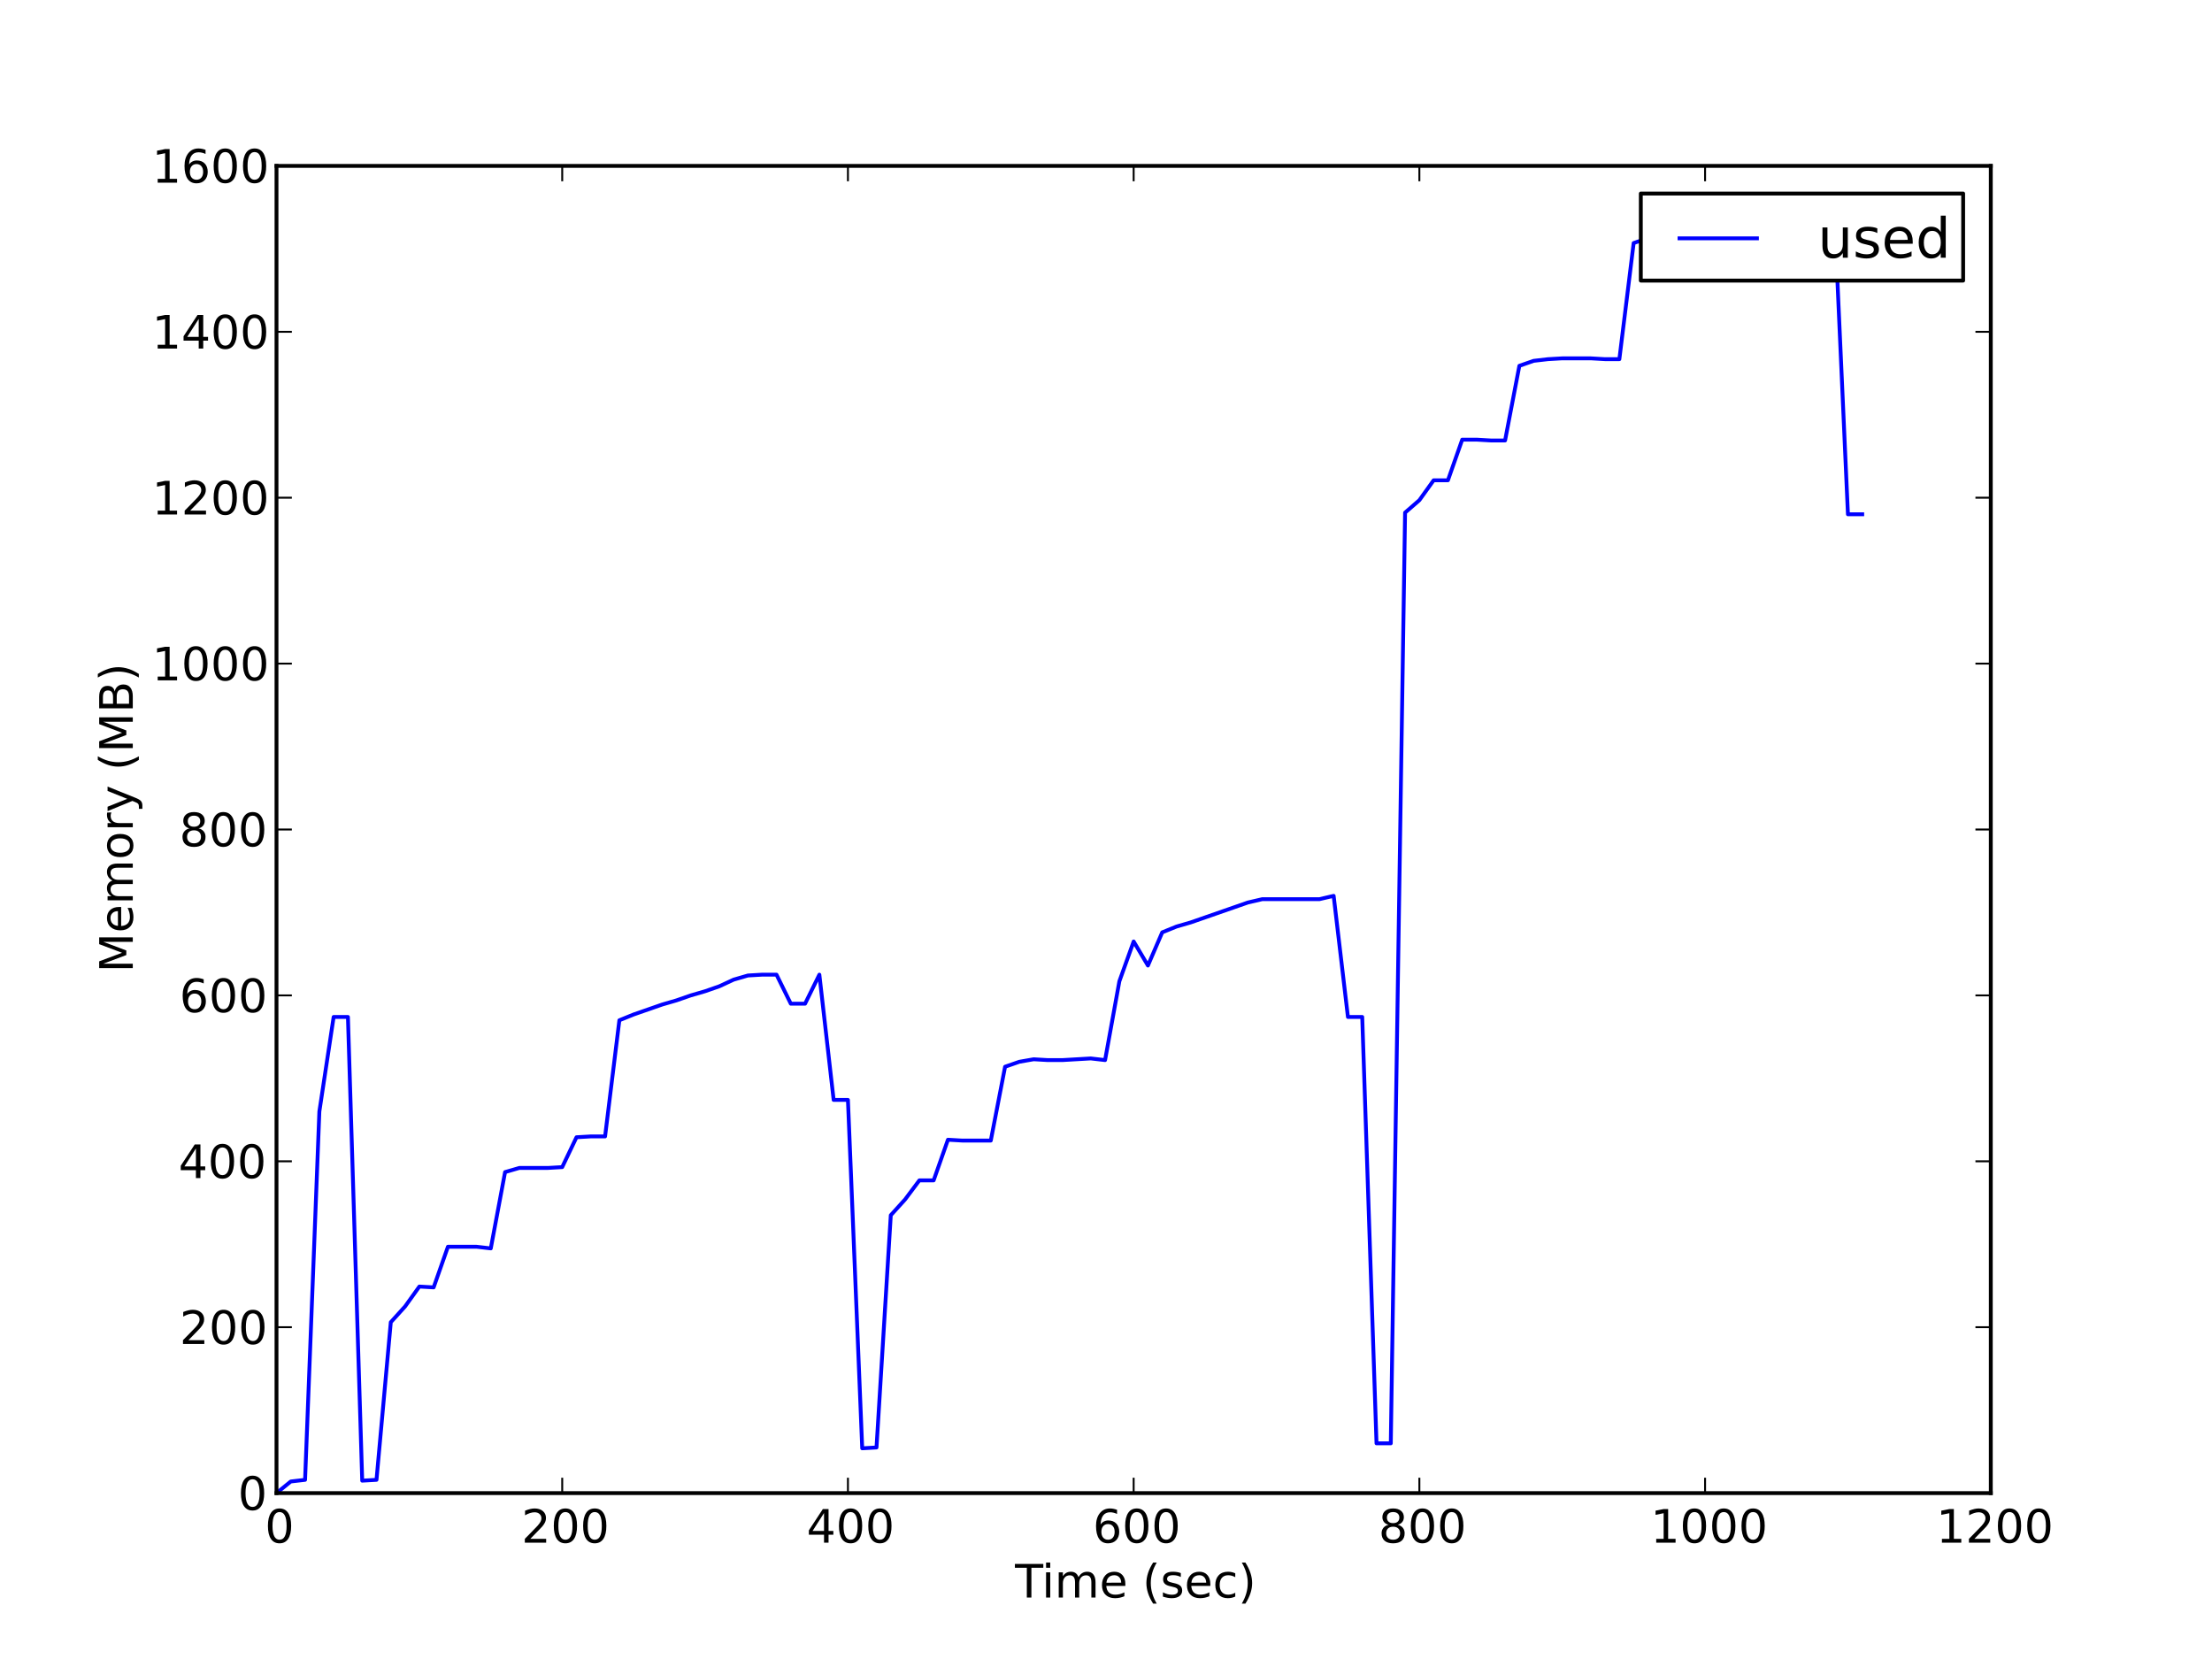
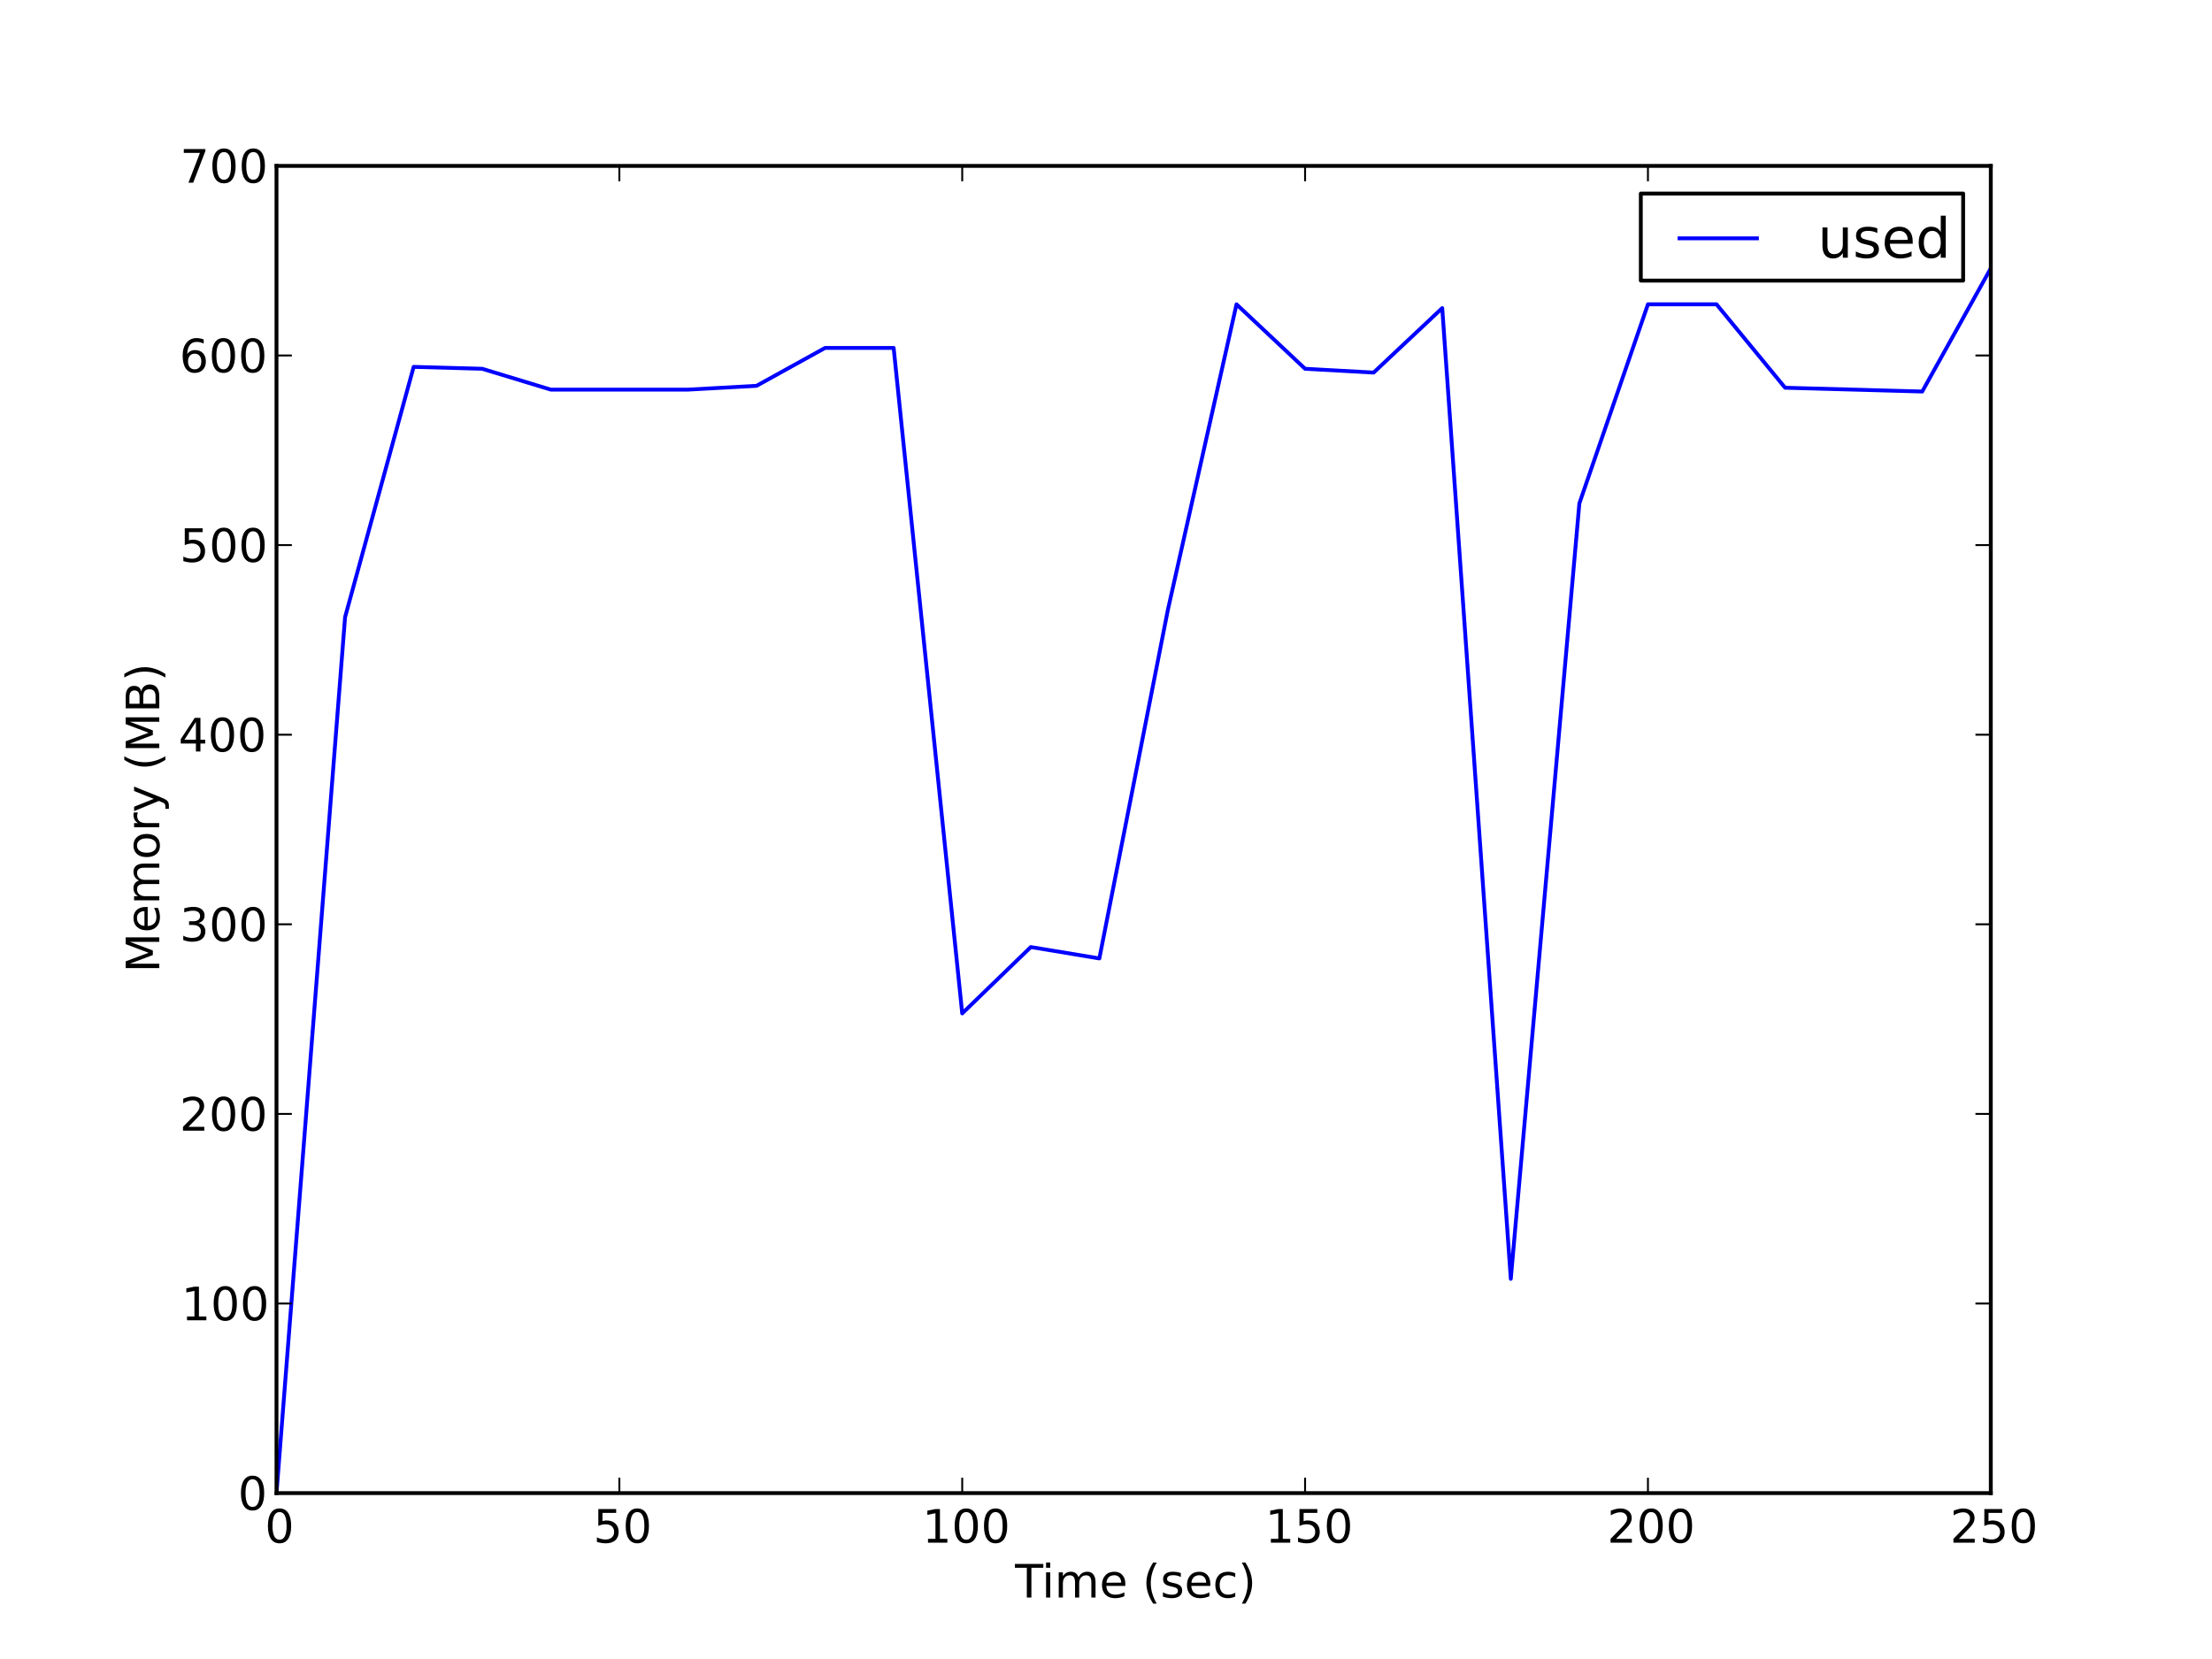
<svg xmlns="http://www.w3.org/2000/svg" xmlns:xlink="http://www.w3.org/1999/xlink" height="432pt" version="1.1" viewBox="0 0 576 432" width="576pt">
  <defs>
    <style type="text/css">
*{stroke-linecap:square;stroke-linejoin:round;}
  </style>
  </defs>
  <g id="figure_1">
    <g id="patch_1">
      <path d=" M0 432 L576 432 L576 0 L0 0 z " style="fill:#ffffff;" />
    </g>
    <g id="axes_1">
      <g id="patch_2">
        <path d=" M72 388.8 L518.4 388.8 L518.4 43.2 L72 43.2 z " style="fill:#ffffff;" />
      </g>
      <g id="line2d_1">
-         <path clip-path="url(#p7ff5b81e1d)" d=" M72 388.8 L75.72 385.776 L79.44 385.344 L83.16 289.44 L86.88 264.816 L90.6 264.816 L94.32 385.56 L98.04 385.344 L101.76 344.304 L105.48 340.2 L109.2 335.016 L112.92 335.232 L116.64 324.648 L120.36 324.648 L124.08 324.648 L127.8 325.08 L131.52 305.208 L135.24 304.128 L138.96 304.128 L142.68 304.128 L146.4 303.912 L150.12 296.136 L153.84 295.92 L157.56 295.92 L161.28 265.68 L165 264.168 L168.72 262.872 L172.44 261.576 L176.16 260.496 L179.88 259.2 L183.6 258.12 L187.32 256.824 L191.04 255.096 L194.76 254.016 L198.48 253.8 L202.2 253.8 L205.92 261.36 L209.64 261.36 L213.36 253.8 L217.08 286.416 L220.8 286.416 L224.52 377.136 L228.24 376.92 L231.96 316.44 L235.68 312.336 L239.4 307.368 L243.12 307.368 L246.84 296.784 L250.56 297 L254.28 297 L258 297 L261.72 277.776 L265.44 276.48 L269.16 275.832 L272.88 276.048 L276.6 276.048 L280.32 275.832 L284.04 275.616 L287.76 276.048 L291.48 255.528 L295.2 245.16 L298.92 251.424 L302.64 242.784 L306.36 241.272 L310.08 240.192 L313.8 238.896 L317.52 237.6 L321.24 236.304 L324.96 235.008 L328.68 234.144 L332.4 234.144 L336.12 234.144 L339.84 234.144 L343.56 234.144 L347.28 233.28 L351 264.816 L354.72 264.816 L358.44 375.84 L362.16 375.84 L365.88 133.488 L369.6 130.248 L373.32 125.064 L377.04 125.064 L380.76 114.48 L384.48 114.48 L388.2 114.696 L391.92 114.696 L395.64 95.256 L399.36 93.96 L403.08 93.528 L406.8 93.312 L410.52 93.312 L414.24 93.312 L417.96 93.528 L421.68 93.528 L425.4 63.288 L429.12 61.992 L432.84 60.696 L436.56 59.184 L440.28 57.888 L444 56.592 L447.72 55.08 L451.44 53.784 L455.16 52.488 L458.88 51.192 L462.6 51.408 L466.32 51.408 L470.04 51.408 L473.76 51.408 L477.48 51.408 L481.2 133.92 L484.92 133.92" style="fill:none;stroke:#0000ff;" />
+         <path clip-path="url(#p7ff5b81e1d)" d=" M72 388.8 L89.856 160.704 L107.712 95.534 L125.568 96.027 L143.424 101.458 L161.28 101.458 L179.136 101.458 L196.992 100.471 L214.848 90.597 L232.704 90.597 L250.56 263.89 L268.416 246.61 L286.272 249.573 L304.128 158.729 L321.984 79.241 L339.84 96.027 L357.696 97.015 L375.552 80.229 L393.408 333.01 L411.264 131.081 L429.12 79.241 L446.976 79.241 L464.832 100.965 L482.688 101.458 L500.544 101.952 L518.4 69.861" style="fill:none;stroke:#0000ff;" />
      </g>
      <g id="matplotlib.axis_1">
        <g id="xtick_1">
          <g id="line2d_2">
            <defs>
              <path d=" M0 0 L0 -4" id="m0012dd4eef" style="stroke:#000000;stroke-linecap:butt;stroke-width:0.5;" />
            </defs>
            <g>
              <use style="stroke:#000000;stroke-linecap:butt;stroke-width:0.5;" x="72.0" xlink:href="#m0012dd4eef" y="388.8" />
            </g>
          </g>
          <g id="line2d_3">
            <defs>
              <path d=" M0 0 L0 4" id="m476344969c" style="stroke:#000000;stroke-linecap:butt;stroke-width:0.5;" />
            </defs>
            <g>
              <use style="stroke:#000000;stroke-linecap:butt;stroke-width:0.5;" x="72.0" xlink:href="#m476344969c" y="43.2" />
            </g>
          </g>
          <g id="text_1">
            <defs>
              <path d=" M31.781 66.406 Q24.172 66.406 20.328 58.906 Q16.5 51.422 16.5 36.375 Q16.5 21.391 20.328 13.891 Q24.172 6.391 31.781 6.391 Q39.453 6.391 43.281 13.891 Q47.125 21.391 47.125 36.375 Q47.125 51.422 43.281 58.906 Q39.453 66.406 31.781 66.406 M31.781 74.219 Q44.047 74.219 50.516 64.516 Q56.984 54.828 56.984 36.375 Q56.984 17.969 50.516 8.266 Q44.047 -1.422 31.781 -1.422 Q19.531 -1.422 13.062 8.266 Q6.594 17.969 6.594 36.375 Q6.594 54.828 13.062 64.516 Q19.531 74.219 31.781 74.219" id="DejaVuSans-30" />
            </defs>
            <g transform="translate(68.97656 401.7063)scale(0.12 -0.12)">
              <use xlink:href="#DejaVuSans-30" />
            </g>
          </g>
        </g>
        <g id="xtick_2">
          <g id="line2d_4">
            <g>
-               <use style="stroke:#000000;stroke-linecap:butt;stroke-width:0.5;" x="146.4" xlink:href="#m0012dd4eef" y="388.8" />
+               <use style="stroke:#000000;stroke-linecap:butt;stroke-width:0.5;" x="161.28" xlink:href="#m0012dd4eef" y="388.8" />
            </g>
          </g>
          <g id="line2d_5">
            <g>
-               <use style="stroke:#000000;stroke-linecap:butt;stroke-width:0.5;" x="146.4" xlink:href="#m476344969c" y="43.2" />
+               <use style="stroke:#000000;stroke-linecap:butt;stroke-width:0.5;" x="161.28" xlink:href="#m476344969c" y="43.2" />
            </g>
          </g>
          <g id="text_2">
            <defs>
-               <path d=" M19.188 8.297 L53.609 8.297 L53.609 0 L7.328 0 L7.328 8.297 Q12.938 14.109 22.625 23.891 Q32.328 33.688 34.812 36.531 Q39.547 41.844 41.422 45.531 Q43.312 49.219 43.312 52.781 Q43.312 58.594 39.234 62.25 Q35.156 65.922 28.609 65.922 Q23.969 65.922 18.812 64.312 Q13.672 62.703 7.812 59.422 L7.812 69.391 Q13.766 71.781 18.938 73 Q24.125 74.219 28.422 74.219 Q39.75 74.219 46.484 68.547 Q53.219 62.891 53.219 53.422 Q53.219 48.922 51.531 44.891 Q49.859 40.875 45.406 35.406 Q44.188 33.984 37.641 27.219 Q31.109 20.453 19.188 8.297" id="DejaVuSans-32" />
-             </defs>
-             <g transform="translate(135.7856 401.7063)scale(0.12 -0.12)">
-               <use xlink:href="#DejaVuSans-32" />
-               <use x="63.623" xlink:href="#DejaVuSans-30" />
-               <use x="127.246" xlink:href="#DejaVuSans-30" />
+               <path d=" M10.797 72.906 L49.516 72.906 L49.516 64.594 L19.828 64.594 L19.828 46.734 Q21.969 47.469 24.109 47.828 Q26.266 48.188 28.422 48.188 Q40.625 48.188 47.75 41.5 Q54.891 34.812 54.891 23.391 Q54.891 11.625 47.562 5.094 Q40.234 -1.422 26.906 -1.422 Q22.312 -1.422 17.547 -0.641 Q12.797 0.141 7.719 1.703 L7.719 11.625 Q12.109 9.234 16.797 8.062 Q21.484 6.891 26.703 6.891 Q35.156 6.891 40.078 11.328 Q45.016 15.766 45.016 23.391 Q45.016 31 40.078 35.438 Q35.156 39.891 26.703 39.891 Q22.75 39.891 18.812 39.016 Q14.891 38.141 10.797 36.281 z " id="DejaVuSans-35" />
+             </defs>
+             <g transform="translate(154.5066 401.7063)scale(0.12 -0.12)">
+               <use xlink:href="#DejaVuSans-35" />
+               <use x="63.623" xlink:href="#DejaVuSans-30" />
            </g>
          </g>
        </g>
        <g id="xtick_3">
          <g id="line2d_6">
            <g>
-               <use style="stroke:#000000;stroke-linecap:butt;stroke-width:0.5;" x="220.8" xlink:href="#m0012dd4eef" y="388.8" />
+               <use style="stroke:#000000;stroke-linecap:butt;stroke-width:0.5;" x="250.56" xlink:href="#m0012dd4eef" y="388.8" />
            </g>
          </g>
          <g id="line2d_7">
            <g>
-               <use style="stroke:#000000;stroke-linecap:butt;stroke-width:0.5;" x="220.8" xlink:href="#m476344969c" y="43.2" />
+               <use style="stroke:#000000;stroke-linecap:butt;stroke-width:0.5;" x="250.56" xlink:href="#m476344969c" y="43.2" />
            </g>
          </g>
          <g id="text_3">
            <defs>
-               <path d=" M37.797 64.312 L12.891 25.391 L37.797 25.391 z  M35.203 72.906 L47.609 72.906 L47.609 25.391 L58.016 25.391 L58.016 17.188 L47.609 17.188 L47.609 0 L37.797 0 L37.797 17.188 L4.891 17.188 L4.891 26.703 z " id="DejaVuSans-34" />
-             </defs>
-             <g transform="translate(210.0394 401.7063)scale(0.12 -0.12)">
-               <use xlink:href="#DejaVuSans-34" />
+               <path d=" M12.406 8.297 L28.516 8.297 L28.516 63.922 L10.984 60.406 L10.984 69.391 L28.422 72.906 L38.281 72.906 L38.281 8.297 L54.391 8.297 L54.391 0 L12.406 0 z " id="DejaVuSans-31" />
+             </defs>
+             <g transform="translate(240.165 401.7063)scale(0.12 -0.12)">
+               <use xlink:href="#DejaVuSans-31" />
              <use x="63.623" xlink:href="#DejaVuSans-30" />
              <use x="127.246" xlink:href="#DejaVuSans-30" />
            </g>
          </g>
        </g>
        <g id="xtick_4">
          <g id="line2d_8">
            <g>
-               <use style="stroke:#000000;stroke-linecap:butt;stroke-width:0.5;" x="295.2" xlink:href="#m0012dd4eef" y="388.8" />
+               <use style="stroke:#000000;stroke-linecap:butt;stroke-width:0.5;" x="339.84" xlink:href="#m0012dd4eef" y="388.8" />
            </g>
          </g>
          <g id="line2d_9">
            <g>
-               <use style="stroke:#000000;stroke-linecap:butt;stroke-width:0.5;" x="295.2" xlink:href="#m476344969c" y="43.2" />
+               <use style="stroke:#000000;stroke-linecap:butt;stroke-width:0.5;" x="339.84" xlink:href="#m476344969c" y="43.2" />
            </g>
          </g>
          <g id="text_4">
-             <defs>
-               <path d=" M33.016 40.375 Q26.375 40.375 22.484 35.828 Q18.609 31.297 18.609 23.391 Q18.609 15.531 22.484 10.953 Q26.375 6.391 33.016 6.391 Q39.656 6.391 43.531 10.953 Q47.406 15.531 47.406 23.391 Q47.406 31.297 43.531 35.828 Q39.656 40.375 33.016 40.375 M52.594 71.297 L52.594 62.312 Q48.875 64.062 45.094 64.984 Q41.312 65.922 37.594 65.922 Q27.828 65.922 22.672 59.328 Q17.531 52.734 16.797 39.406 Q19.672 43.656 24.016 45.922 Q28.375 48.188 33.594 48.188 Q44.578 48.188 50.953 41.516 Q57.328 34.859 57.328 23.391 Q57.328 12.156 50.688 5.359 Q44.047 -1.422 33.016 -1.422 Q20.359 -1.422 13.672 8.266 Q6.984 17.969 6.984 36.375 Q6.984 53.656 15.188 63.938 Q23.391 74.219 37.203 74.219 Q40.922 74.219 44.703 73.484 Q48.484 72.75 52.594 71.297" id="DejaVuSans-36" />
-             </defs>
-             <g transform="translate(284.565 401.7063)scale(0.12 -0.12)">
-               <use xlink:href="#DejaVuSans-36" />
-               <use x="63.623" xlink:href="#DejaVuSans-30" />
+             <g transform="translate(329.445 401.7063)scale(0.12 -0.12)">
+               <use xlink:href="#DejaVuSans-31" />
+               <use x="63.623" xlink:href="#DejaVuSans-35" />
              <use x="127.246" xlink:href="#DejaVuSans-30" />
            </g>
          </g>
        </g>
        <g id="xtick_5">
          <g id="line2d_10">
            <g>
-               <use style="stroke:#000000;stroke-linecap:butt;stroke-width:0.5;" x="369.6" xlink:href="#m0012dd4eef" y="388.8" />
+               <use style="stroke:#000000;stroke-linecap:butt;stroke-width:0.5;" x="429.12" xlink:href="#m0012dd4eef" y="388.8" />
            </g>
          </g>
          <g id="line2d_11">
            <g>
-               <use style="stroke:#000000;stroke-linecap:butt;stroke-width:0.5;" x="369.6" xlink:href="#m476344969c" y="43.2" />
+               <use style="stroke:#000000;stroke-linecap:butt;stroke-width:0.5;" x="429.12" xlink:href="#m476344969c" y="43.2" />
            </g>
          </g>
          <g id="text_5">
            <defs>
-               <path d=" M31.781 34.625 Q24.75 34.625 20.719 30.859 Q16.703 27.094 16.703 20.516 Q16.703 13.922 20.719 10.156 Q24.75 6.391 31.781 6.391 Q38.812 6.391 42.859 10.172 Q46.922 13.969 46.922 20.516 Q46.922 27.094 42.891 30.859 Q38.875 34.625 31.781 34.625 M21.922 38.812 Q15.578 40.375 12.031 44.719 Q8.5 49.078 8.5 55.328 Q8.5 64.062 14.719 69.141 Q20.953 74.219 31.781 74.219 Q42.672 74.219 48.875 69.141 Q55.078 64.062 55.078 55.328 Q55.078 49.078 51.531 44.719 Q48 40.375 41.703 38.812 Q48.828 37.156 52.797 32.312 Q56.781 27.484 56.781 20.516 Q56.781 9.906 50.312 4.234 Q43.844 -1.422 31.781 -1.422 Q19.734 -1.422 13.25 4.234 Q6.781 9.906 6.781 20.516 Q6.781 27.484 10.781 32.312 Q14.797 37.156 21.922 38.812 M18.312 54.391 Q18.312 48.734 21.844 45.562 Q25.391 42.391 31.781 42.391 Q38.141 42.391 41.719 45.562 Q45.312 48.734 45.312 54.391 Q45.312 60.062 41.719 63.234 Q38.141 66.406 31.781 66.406 Q25.391 66.406 21.844 63.234 Q18.312 60.062 18.312 54.391" id="DejaVuSans-38" />
-             </defs>
-             <g transform="translate(358.9528 401.7063)scale(0.12 -0.12)">
-               <use xlink:href="#DejaVuSans-38" />
+               <path d=" M19.188 8.297 L53.609 8.297 L53.609 0 L7.328 0 L7.328 8.297 Q12.938 14.109 22.625 23.891 Q32.328 33.688 34.812 36.531 Q39.547 41.844 41.422 45.531 Q43.312 49.219 43.312 52.781 Q43.312 58.594 39.234 62.25 Q35.156 65.922 28.609 65.922 Q23.969 65.922 18.812 64.312 Q13.672 62.703 7.812 59.422 L7.812 69.391 Q13.766 71.781 18.938 73 Q24.125 74.219 28.422 74.219 Q39.75 74.219 46.484 68.547 Q53.219 62.891 53.219 53.422 Q53.219 48.922 51.531 44.891 Q49.859 40.875 45.406 35.406 Q44.188 33.984 37.641 27.219 Q31.109 20.453 19.188 8.297" id="DejaVuSans-32" />
+             </defs>
+             <g transform="translate(418.5056 401.7063)scale(0.12 -0.12)">
+               <use xlink:href="#DejaVuSans-32" />
              <use x="63.623" xlink:href="#DejaVuSans-30" />
              <use x="127.246" xlink:href="#DejaVuSans-30" />
            </g>
          </g>
        </g>
        <g id="xtick_6">
          <g id="line2d_12">
            <g>
-               <use style="stroke:#000000;stroke-linecap:butt;stroke-width:0.5;" x="444.0" xlink:href="#m0012dd4eef" y="388.8" />
+               <use style="stroke:#000000;stroke-linecap:butt;stroke-width:0.5;" x="518.4" xlink:href="#m0012dd4eef" y="388.8" />
            </g>
          </g>
          <g id="line2d_13">
            <g>
-               <use style="stroke:#000000;stroke-linecap:butt;stroke-width:0.5;" x="444.0" xlink:href="#m476344969c" y="43.2" />
+               <use style="stroke:#000000;stroke-linecap:butt;stroke-width:0.5;" x="518.4" xlink:href="#m476344969c" y="43.2" />
            </g>
          </g>
          <g id="text_6">
-             <defs>
-               <path d=" M12.406 8.297 L28.516 8.297 L28.516 63.922 L10.984 60.406 L10.984 69.391 L28.422 72.906 L38.281 72.906 L38.281 8.297 L54.391 8.297 L54.391 0 L12.406 0 z " id="DejaVuSans-31" />
-             </defs>
-             <g transform="translate(429.7875 401.7063)scale(0.12 -0.12)">
-               <use xlink:href="#DejaVuSans-31" />
-               <use x="63.623" xlink:href="#DejaVuSans-30" />
-               <use x="127.246" xlink:href="#DejaVuSans-30" />
-               <use x="190.869" xlink:href="#DejaVuSans-30" />
-             </g>
-           </g>
-         </g>
-         <g id="xtick_7">
-           <g id="line2d_14">
-             <g>
-               <use style="stroke:#000000;stroke-linecap:butt;stroke-width:0.5;" x="518.4" xlink:href="#m0012dd4eef" y="388.8" />
-             </g>
-           </g>
-           <g id="line2d_15">
-             <g>
-               <use style="stroke:#000000;stroke-linecap:butt;stroke-width:0.5;" x="518.4" xlink:href="#m476344969c" y="43.2" />
-             </g>
-           </g>
-           <g id="text_7">
-             <g transform="translate(504.1875 401.7063)scale(0.12 -0.12)">
-               <use xlink:href="#DejaVuSans-31" />
-               <use x="63.623" xlink:href="#DejaVuSans-32" />
-               <use x="127.246" xlink:href="#DejaVuSans-30" />
-               <use x="190.869" xlink:href="#DejaVuSans-30" />
-             </g>
-           </g>
-         </g>
-         <g id="text_8">
+             <g transform="translate(507.7856 401.7063)scale(0.12 -0.12)">
+               <use xlink:href="#DejaVuSans-32" />
+               <use x="63.623" xlink:href="#DejaVuSans-35" />
+               <use x="127.246" xlink:href="#DejaVuSans-30" />
+             </g>
+           </g>
+         </g>
+         <g id="text_7">
          <defs>
            <path d=" M8.016 75.875 L15.828 75.875 Q23.141 64.359 26.781 53.312 Q30.422 42.281 30.422 31.391 Q30.422 20.453 26.781 9.375 Q23.141 -1.703 15.828 -13.188 L8.016 -13.188 Q14.5 -2 17.703 9.062 Q20.906 20.125 20.906 31.391 Q20.906 42.672 17.703 53.656 Q14.5 64.656 8.016 75.875" id="DejaVuSans-29" />
            <path d=" M52 44.188 Q55.375 50.25 60.062 53.125 Q64.75 56 71.094 56 Q79.641 56 84.281 50.016 Q88.922 44.047 88.922 33.016 L88.922 0 L79.891 0 L79.891 32.719 Q79.891 40.578 77.094 44.375 Q74.312 48.188 68.609 48.188 Q61.625 48.188 57.562 43.547 Q53.516 38.922 53.516 30.906 L53.516 0 L44.484 0 L44.484 32.719 Q44.484 40.625 41.703 44.406 Q38.922 48.188 33.109 48.188 Q26.219 48.188 22.156 43.531 Q18.109 38.875 18.109 30.906 L18.109 0 L9.078 0 L9.078 54.688 L18.109 54.688 L18.109 46.188 Q21.188 51.219 25.484 53.609 Q29.781 56 35.688 56 Q41.656 56 45.828 52.969 Q50 49.953 52 44.188" id="DejaVuSans-6d" />
            <path id="DejaVuSans-20" />
            <path d=" M9.422 54.688 L18.406 54.688 L18.406 0 L9.422 0 z  M9.422 75.984 L18.406 75.984 L18.406 64.594 L9.422 64.594 z " id="DejaVuSans-69" />
            <path d=" M31 75.875 Q24.469 64.656 21.281 53.656 Q18.109 42.672 18.109 31.391 Q18.109 20.125 21.312 9.062 Q24.516 -2 31 -13.188 L23.188 -13.188 Q15.875 -1.703 12.234 9.375 Q8.594 20.453 8.594 31.391 Q8.594 42.281 12.203 53.312 Q15.828 64.359 23.188 75.875 z " id="DejaVuSans-28" />
            <path d=" M56.203 29.594 L56.203 25.203 L14.891 25.203 Q15.484 15.922 20.484 11.062 Q25.484 6.203 34.422 6.203 Q39.594 6.203 44.453 7.469 Q49.312 8.734 54.109 11.281 L54.109 2.781 Q49.266 0.734 44.188 -0.344 Q39.109 -1.422 33.891 -1.422 Q20.797 -1.422 13.156 6.188 Q5.516 13.812 5.516 26.812 Q5.516 40.234 12.766 48.109 Q20.016 56 32.328 56 Q43.359 56 49.781 48.891 Q56.203 41.797 56.203 29.594 M47.219 32.234 Q47.125 39.594 43.094 43.984 Q39.062 48.391 32.422 48.391 Q24.906 48.391 20.391 44.141 Q15.875 39.891 15.188 32.172 z " id="DejaVuSans-65" />
            <path d=" M48.781 52.594 L48.781 44.188 Q44.969 46.297 41.141 47.344 Q37.312 48.391 33.406 48.391 Q24.656 48.391 19.812 42.844 Q14.984 37.312 14.984 27.297 Q14.984 17.281 19.812 11.734 Q24.656 6.203 33.406 6.203 Q37.312 6.203 41.141 7.25 Q44.969 8.297 48.781 10.406 L48.781 2.094 Q45.016 0.344 40.984 -0.531 Q36.969 -1.422 32.422 -1.422 Q20.062 -1.422 12.781 6.344 Q5.516 14.109 5.516 27.297 Q5.516 40.672 12.859 48.328 Q20.219 56 33.016 56 Q37.156 56 41.109 55.141 Q45.062 54.297 48.781 52.594" id="DejaVuSans-63" />
            <path d=" M44.281 53.078 L44.281 44.578 Q40.484 46.531 36.375 47.5 Q32.281 48.484 27.875 48.484 Q21.188 48.484 17.844 46.438 Q14.5 44.391 14.5 40.281 Q14.5 37.156 16.891 35.375 Q19.281 33.594 26.516 31.984 L29.594 31.297 Q39.156 29.25 43.188 25.516 Q47.219 21.781 47.219 15.094 Q47.219 7.469 41.188 3.016 Q35.156 -1.422 24.609 -1.422 Q20.219 -1.422 15.453 -0.562 Q10.688 0.297 5.422 2 L5.422 11.281 Q10.406 8.688 15.234 7.391 Q20.062 6.109 24.812 6.109 Q31.156 6.109 34.562 8.281 Q37.984 10.453 37.984 14.406 Q37.984 18.062 35.516 20.016 Q33.062 21.969 24.703 23.781 L21.578 24.516 Q13.234 26.266 9.516 29.906 Q5.812 33.547 5.812 39.891 Q5.812 47.609 11.281 51.797 Q16.75 56 26.812 56 Q31.781 56 36.172 55.266 Q40.578 54.547 44.281 53.078" id="DejaVuSans-73" />
            <path d=" M-0.297 72.906 L61.375 72.906 L61.375 64.594 L35.5 64.594 L35.5 0 L25.594 0 L25.594 64.594 L-0.297 64.594 z " id="DejaVuSans-54" />
          </defs>
          <g transform="translate(264.3122 415.995)scale(0.12 -0.12)">
            <use xlink:href="#DejaVuSans-54" />
            <use x="57.959" xlink:href="#DejaVuSans-69" />
            <use x="85.742" xlink:href="#DejaVuSans-6d" />
            <use x="183.154" xlink:href="#DejaVuSans-65" />
            <use x="244.678" xlink:href="#DejaVuSans-20" />
            <use x="276.465" xlink:href="#DejaVuSans-28" />
            <use x="315.479" xlink:href="#DejaVuSans-73" />
            <use x="367.578" xlink:href="#DejaVuSans-65" />
            <use x="429.102" xlink:href="#DejaVuSans-63" />
            <use x="484.082" xlink:href="#DejaVuSans-29" />
          </g>
        </g>
      </g>
      <g id="matplotlib.axis_2">
        <g id="ytick_1">
-           <g id="line2d_16">
+           <g id="line2d_14">
            <defs>
              <path d=" M0 0 L4 0" id="me8a85f7bf6" style="stroke:#000000;stroke-linecap:butt;stroke-width:0.5;" />
            </defs>
            <g>
              <use style="stroke:#000000;stroke-linecap:butt;stroke-width:0.5;" x="72.0" xlink:href="#me8a85f7bf6" y="388.8" />
            </g>
          </g>
-           <g id="line2d_17">
+           <g id="line2d_15">
            <defs>
              <path d=" M0 0 L-4 0" id="m1a32005dea" style="stroke:#000000;stroke-linecap:butt;stroke-width:0.5;" />
            </defs>
            <g>
              <use style="stroke:#000000;stroke-linecap:butt;stroke-width:0.5;" x="518.4" xlink:href="#m1a32005dea" y="388.8" />
            </g>
          </g>
-           <g id="text_9">
+           <g id="text_8">
            <g transform="translate(61.95312 393.1678)scale(0.12 -0.12)">
              <use xlink:href="#DejaVuSans-30" />
            </g>
          </g>
        </g>
        <g id="ytick_2">
+           <g id="line2d_16">
+             <g>
+               <use style="stroke:#000000;stroke-linecap:butt;stroke-width:0.5;" x="72.0" xlink:href="#me8a85f7bf6" y="339.429" />
+             </g>
+           </g>
+           <g id="line2d_17">
+             <g>
+               <use style="stroke:#000000;stroke-linecap:butt;stroke-width:0.5;" x="518.4" xlink:href="#m1a32005dea" y="339.429" />
+             </g>
+           </g>
+           <g id="text_9">
+             <g transform="translate(47.21 343.7964)scale(0.12 -0.12)">
+               <use xlink:href="#DejaVuSans-31" />
+               <use x="63.623" xlink:href="#DejaVuSans-30" />
+               <use x="127.246" xlink:href="#DejaVuSans-30" />
+             </g>
+           </g>
+         </g>
+         <g id="ytick_3">
          <g id="line2d_18">
            <g>
-               <use style="stroke:#000000;stroke-linecap:butt;stroke-width:0.5;" x="72.0" xlink:href="#me8a85f7bf6" y="345.6" />
+               <use style="stroke:#000000;stroke-linecap:butt;stroke-width:0.5;" x="72.0" xlink:href="#me8a85f7bf6" y="290.057" />
            </g>
          </g>
          <g id="line2d_19">
            <g>
-               <use style="stroke:#000000;stroke-linecap:butt;stroke-width:0.5;" x="518.4" xlink:href="#m1a32005dea" y="345.6" />
+               <use style="stroke:#000000;stroke-linecap:butt;stroke-width:0.5;" x="518.4" xlink:href="#m1a32005dea" y="290.057" />
            </g>
          </g>
          <g id="text_10">
-             <g transform="translate(46.77125 349.9678)scale(0.12 -0.12)">
+             <g transform="translate(46.77125 294.425)scale(0.12 -0.12)">
              <use xlink:href="#DejaVuSans-32" />
              <use x="63.623" xlink:href="#DejaVuSans-30" />
              <use x="127.246" xlink:href="#DejaVuSans-30" />
            </g>
          </g>
        </g>
-         <g id="ytick_3">
+         <g id="ytick_4">
          <g id="line2d_20">
            <g>
-               <use style="stroke:#000000;stroke-linecap:butt;stroke-width:0.5;" x="72.0" xlink:href="#me8a85f7bf6" y="302.4" />
+               <use style="stroke:#000000;stroke-linecap:butt;stroke-width:0.5;" x="72.0" xlink:href="#me8a85f7bf6" y="240.686" />
            </g>
          </g>
          <g id="line2d_21">
            <g>
-               <use style="stroke:#000000;stroke-linecap:butt;stroke-width:0.5;" x="518.4" xlink:href="#m1a32005dea" y="302.4" />
+               <use style="stroke:#000000;stroke-linecap:butt;stroke-width:0.5;" x="518.4" xlink:href="#m1a32005dea" y="240.686" />
            </g>
          </g>
          <g id="text_11">
-             <g transform="translate(46.47875 306.7678)scale(0.12 -0.12)">
+             <defs>
+               <path d=" M40.578 39.312 Q47.656 37.797 51.625 33 Q55.609 28.219 55.609 21.188 Q55.609 10.406 48.188 4.484 Q40.766 -1.422 27.094 -1.422 Q22.516 -1.422 17.656 -0.516 Q12.797 0.391 7.625 2.203 L7.625 11.719 Q11.719 9.328 16.594 8.109 Q21.484 6.891 26.812 6.891 Q36.078 6.891 40.938 10.547 Q45.797 14.203 45.797 21.188 Q45.797 27.641 41.281 31.266 Q36.766 34.906 28.719 34.906 L20.219 34.906 L20.219 43.016 L29.109 43.016 Q36.375 43.016 40.234 45.922 Q44.094 48.828 44.094 54.297 Q44.094 59.906 40.109 62.906 Q36.141 65.922 28.719 65.922 Q24.656 65.922 20.016 65.031 Q15.375 64.156 9.812 62.312 L9.812 71.094 Q15.438 72.656 20.344 73.438 Q25.25 74.219 29.594 74.219 Q40.828 74.219 47.359 69.109 Q53.906 64.016 53.906 55.328 Q53.906 49.266 50.438 45.094 Q46.969 40.922 40.578 39.312" id="DejaVuSans-33" />
+             </defs>
+             <g transform="translate(46.80687 245.0535)scale(0.12 -0.12)">
+               <use xlink:href="#DejaVuSans-33" />
+               <use x="63.623" xlink:href="#DejaVuSans-30" />
+               <use x="127.246" xlink:href="#DejaVuSans-30" />
+             </g>
+           </g>
+         </g>
+         <g id="ytick_5">
+           <g id="line2d_22">
+             <g>
+               <use style="stroke:#000000;stroke-linecap:butt;stroke-width:0.5;" x="72.0" xlink:href="#me8a85f7bf6" y="191.314" />
+             </g>
+           </g>
+           <g id="line2d_23">
+             <g>
+               <use style="stroke:#000000;stroke-linecap:butt;stroke-width:0.5;" x="518.4" xlink:href="#m1a32005dea" y="191.314" />
+             </g>
+           </g>
+           <g id="text_12">
+             <defs>
+               <path d=" M37.797 64.312 L12.891 25.391 L37.797 25.391 z  M35.203 72.906 L47.609 72.906 L47.609 25.391 L58.016 25.391 L58.016 17.188 L47.609 17.188 L47.609 0 L37.797 0 L37.797 17.188 L4.891 17.188 L4.891 26.703 z " id="DejaVuSans-34" />
+             </defs>
+             <g transform="translate(46.47875 195.6821)scale(0.12 -0.12)">
              <use xlink:href="#DejaVuSans-34" />
              <use x="63.623" xlink:href="#DejaVuSans-30" />
              <use x="127.246" xlink:href="#DejaVuSans-30" />
            </g>
          </g>
        </g>
-         <g id="ytick_4">
-           <g id="line2d_22">
-             <g>
-               <use style="stroke:#000000;stroke-linecap:butt;stroke-width:0.5;" x="72.0" xlink:href="#me8a85f7bf6" y="259.2" />
-             </g>
-           </g>
-           <g id="line2d_23">
-             <g>
-               <use style="stroke:#000000;stroke-linecap:butt;stroke-width:0.5;" x="518.4" xlink:href="#m1a32005dea" y="259.2" />
-             </g>
-           </g>
-           <g id="text_12">
-             <g transform="translate(46.73 263.5678)scale(0.12 -0.12)">
+         <g id="ytick_6">
+           <g id="line2d_24">
+             <g>
+               <use style="stroke:#000000;stroke-linecap:butt;stroke-width:0.5;" x="72.0" xlink:href="#me8a85f7bf6" y="141.943" />
+             </g>
+           </g>
+           <g id="line2d_25">
+             <g>
+               <use style="stroke:#000000;stroke-linecap:butt;stroke-width:0.5;" x="518.4" xlink:href="#m1a32005dea" y="141.943" />
+             </g>
+           </g>
+           <g id="text_13">
+             <g transform="translate(46.81813 146.3107)scale(0.12 -0.12)">
+               <use xlink:href="#DejaVuSans-35" />
+               <use x="63.623" xlink:href="#DejaVuSans-30" />
+               <use x="127.246" xlink:href="#DejaVuSans-30" />
+             </g>
+           </g>
+         </g>
+         <g id="ytick_7">
+           <g id="line2d_26">
+             <g>
+               <use style="stroke:#000000;stroke-linecap:butt;stroke-width:0.5;" x="72.0" xlink:href="#me8a85f7bf6" y="92.571" />
+             </g>
+           </g>
+           <g id="line2d_27">
+             <g>
+               <use style="stroke:#000000;stroke-linecap:butt;stroke-width:0.5;" x="518.4" xlink:href="#m1a32005dea" y="92.571" />
+             </g>
+           </g>
+           <g id="text_14">
+             <defs>
+               <path d=" M33.016 40.375 Q26.375 40.375 22.484 35.828 Q18.609 31.297 18.609 23.391 Q18.609 15.531 22.484 10.953 Q26.375 6.391 33.016 6.391 Q39.656 6.391 43.531 10.953 Q47.406 15.531 47.406 23.391 Q47.406 31.297 43.531 35.828 Q39.656 40.375 33.016 40.375 M52.594 71.297 L52.594 62.312 Q48.875 64.062 45.094 64.984 Q41.312 65.922 37.594 65.922 Q27.828 65.922 22.672 59.328 Q17.531 52.734 16.797 39.406 Q19.672 43.656 24.016 45.922 Q28.375 48.188 33.594 48.188 Q44.578 48.188 50.953 41.516 Q57.328 34.859 57.328 23.391 Q57.328 12.156 50.688 5.359 Q44.047 -1.422 33.016 -1.422 Q20.359 -1.422 13.672 8.266 Q6.984 17.969 6.984 36.375 Q6.984 53.656 15.188 63.938 Q23.391 74.219 37.203 74.219 Q40.922 74.219 44.703 73.484 Q48.484 72.75 52.594 71.297" id="DejaVuSans-36" />
+             </defs>
+             <g transform="translate(46.73 96.93924)scale(0.12 -0.12)">
              <use xlink:href="#DejaVuSans-36" />
              <use x="63.623" xlink:href="#DejaVuSans-30" />
              <use x="127.246" xlink:href="#DejaVuSans-30" />
            </g>
          </g>
        </g>
-         <g id="ytick_5">
-           <g id="line2d_24">
-             <g>
-               <use style="stroke:#000000;stroke-linecap:butt;stroke-width:0.5;" x="72.0" xlink:href="#me8a85f7bf6" y="216.0" />
-             </g>
-           </g>
-           <g id="line2d_25">
-             <g>
-               <use style="stroke:#000000;stroke-linecap:butt;stroke-width:0.5;" x="518.4" xlink:href="#m1a32005dea" y="216.0" />
-             </g>
-           </g>
-           <g id="text_13">
-             <g transform="translate(46.70562 220.3678)scale(0.12 -0.12)">
-               <use xlink:href="#DejaVuSans-38" />
-               <use x="63.623" xlink:href="#DejaVuSans-30" />
-               <use x="127.246" xlink:href="#DejaVuSans-30" />
-             </g>
-           </g>
-         </g>
-         <g id="ytick_6">
-           <g id="line2d_26">
-             <g>
-               <use style="stroke:#000000;stroke-linecap:butt;stroke-width:0.5;" x="72.0" xlink:href="#me8a85f7bf6" y="172.8" />
-             </g>
-           </g>
-           <g id="line2d_27">
-             <g>
-               <use style="stroke:#000000;stroke-linecap:butt;stroke-width:0.5;" x="518.4" xlink:href="#m1a32005dea" y="172.8" />
-             </g>
-           </g>
-           <g id="text_14">
-             <g transform="translate(39.575 177.1678)scale(0.12 -0.12)">
-               <use xlink:href="#DejaVuSans-31" />
-               <use x="63.623" xlink:href="#DejaVuSans-30" />
-               <use x="127.246" xlink:href="#DejaVuSans-30" />
-               <use x="190.869" xlink:href="#DejaVuSans-30" />
-             </g>
-           </g>
-         </g>
-         <g id="ytick_7">
+         <g id="ytick_8">
          <g id="line2d_28">
            <g>
-               <use style="stroke:#000000;stroke-linecap:butt;stroke-width:0.5;" x="72.0" xlink:href="#me8a85f7bf6" y="129.6" />
+               <use style="stroke:#000000;stroke-linecap:butt;stroke-width:0.5;" x="72.0" xlink:href="#me8a85f7bf6" y="43.2" />
            </g>
          </g>
          <g id="line2d_29">
            <g>
-               <use style="stroke:#000000;stroke-linecap:butt;stroke-width:0.5;" x="518.4" xlink:href="#m1a32005dea" y="129.6" />
+               <use style="stroke:#000000;stroke-linecap:butt;stroke-width:0.5;" x="518.4" xlink:href="#m1a32005dea" y="43.2" />
            </g>
          </g>
          <g id="text_15">
-             <g transform="translate(39.575 133.9678)scale(0.12 -0.12)">
-               <use xlink:href="#DejaVuSans-31" />
-               <use x="63.623" xlink:href="#DejaVuSans-32" />
-               <use x="127.246" xlink:href="#DejaVuSans-30" />
-               <use x="190.869" xlink:href="#DejaVuSans-30" />
-             </g>
-           </g>
-         </g>
-         <g id="ytick_8">
-           <g id="line2d_30">
-             <g>
-               <use style="stroke:#000000;stroke-linecap:butt;stroke-width:0.5;" x="72.0" xlink:href="#me8a85f7bf6" y="86.4" />
-             </g>
-           </g>
-           <g id="line2d_31">
-             <g>
-               <use style="stroke:#000000;stroke-linecap:butt;stroke-width:0.5;" x="518.4" xlink:href="#m1a32005dea" y="86.4" />
-             </g>
-           </g>
-           <g id="text_16">
-             <g transform="translate(39.575 90.76781)scale(0.12 -0.12)">
-               <use xlink:href="#DejaVuSans-31" />
-               <use x="63.623" xlink:href="#DejaVuSans-34" />
-               <use x="127.246" xlink:href="#DejaVuSans-30" />
-               <use x="190.869" xlink:href="#DejaVuSans-30" />
-             </g>
-           </g>
-         </g>
-         <g id="ytick_9">
-           <g id="line2d_32">
-             <g>
-               <use style="stroke:#000000;stroke-linecap:butt;stroke-width:0.5;" x="72.0" xlink:href="#me8a85f7bf6" y="43.2" />
-             </g>
-           </g>
-           <g id="line2d_33">
-             <g>
-               <use style="stroke:#000000;stroke-linecap:butt;stroke-width:0.5;" x="518.4" xlink:href="#m1a32005dea" y="43.2" />
-             </g>
-           </g>
-           <g id="text_17">
-             <g transform="translate(39.575 47.56781)scale(0.12 -0.12)">
-               <use xlink:href="#DejaVuSans-31" />
-               <use x="63.623" xlink:href="#DejaVuSans-36" />
-               <use x="127.246" xlink:href="#DejaVuSans-30" />
-               <use x="190.869" xlink:href="#DejaVuSans-30" />
-             </g>
-           </g>
-         </g>
-         <g id="text_18">
+             <defs>
+               <path d=" M8.203 72.906 L55.078 72.906 L55.078 68.703 L28.609 0 L18.312 0 L43.219 64.594 L8.203 64.594 z " id="DejaVuSans-37" />
+             </defs>
+             <g transform="translate(46.87625 47.56781)scale(0.12 -0.12)">
+               <use xlink:href="#DejaVuSans-37" />
+               <use x="63.623" xlink:href="#DejaVuSans-30" />
+               <use x="127.246" xlink:href="#DejaVuSans-30" />
+             </g>
+           </g>
+         </g>
+         <g id="text_16">
          <defs>
            <path d=" M9.812 72.906 L24.516 72.906 L43.109 23.297 L61.812 72.906 L76.516 72.906 L76.516 0 L66.891 0 L66.891 64.016 L48.094 14.016 L38.188 14.016 L19.391 64.016 L19.391 0 L9.812 0 z " id="DejaVuSans-4d" />
            <path d=" M30.609 48.391 Q23.391 48.391 19.188 42.75 Q14.984 37.109 14.984 27.297 Q14.984 17.484 19.156 11.844 Q23.344 6.203 30.609 6.203 Q37.797 6.203 41.984 11.859 Q46.188 17.531 46.188 27.297 Q46.188 37.016 41.984 42.703 Q37.797 48.391 30.609 48.391 M30.609 56 Q42.328 56 49.016 48.375 Q55.719 40.766 55.719 27.297 Q55.719 13.875 49.016 6.219 Q42.328 -1.422 30.609 -1.422 Q18.844 -1.422 12.172 6.219 Q5.516 13.875 5.516 27.297 Q5.516 40.766 12.172 48.375 Q18.844 56 30.609 56" id="DejaVuSans-6f" />
            <path d=" M32.172 -5.078 Q28.375 -14.844 24.75 -17.812 Q21.141 -20.797 15.094 -20.797 L7.906 -20.797 L7.906 -13.281 L13.188 -13.281 Q16.891 -13.281 18.938 -11.516 Q21 -9.766 23.484 -3.219 L25.094 0.875 L2.984 54.688 L12.5 54.688 L29.594 11.922 L46.688 54.688 L56.203 54.688 z " id="DejaVuSans-79" />
            <path d=" M19.672 34.812 L19.672 8.109 L35.5 8.109 Q43.453 8.109 47.281 11.406 Q51.125 14.703 51.125 21.484 Q51.125 28.328 47.281 31.562 Q43.453 34.812 35.5 34.812 z  M19.672 64.797 L19.672 42.828 L34.281 42.828 Q41.5 42.828 45.031 45.531 Q48.578 48.25 48.578 53.812 Q48.578 59.328 45.031 62.062 Q41.5 64.797 34.281 64.797 z  M9.812 72.906 L35.016 72.906 Q46.297 72.906 52.391 68.219 Q58.5 63.531 58.5 54.891 Q58.5 48.188 55.375 44.234 Q52.25 40.281 46.188 39.312 Q53.469 37.75 57.5 32.781 Q61.531 27.828 61.531 20.406 Q61.531 10.641 54.891 5.312 Q48.25 0 35.984 0 L9.812 0 z " id="DejaVuSans-42" />
            <path d=" M41.109 46.297 Q39.594 47.172 37.812 47.578 Q36.031 48 33.891 48 Q26.266 48 22.188 43.047 Q18.109 38.094 18.109 28.812 L18.109 0 L9.078 0 L9.078 54.688 L18.109 54.688 L18.109 46.188 Q20.953 51.172 25.484 53.578 Q30.031 56 36.531 56 Q37.453 56 38.578 55.875 Q39.703 55.766 41.062 55.516 z " id="DejaVuSans-72" />
          </defs>
-           <g transform="translate(34.575 253.2731)rotate(-90.0)scale(0.12 -0.12)">
+           <g transform="translate(41.47875 253.2731)rotate(-90.0)scale(0.12 -0.12)">
            <use xlink:href="#DejaVuSans-4d" />
            <use x="86.279" xlink:href="#DejaVuSans-65" />
            <use x="147.803" xlink:href="#DejaVuSans-6d" />
            <use x="245.215" xlink:href="#DejaVuSans-6f" />
            <use x="306.396" xlink:href="#DejaVuSans-72" />
            <use x="347.51" xlink:href="#DejaVuSans-79" />
            <use x="406.689" xlink:href="#DejaVuSans-20" />
            <use x="438.477" xlink:href="#DejaVuSans-28" />
            <use x="477.49" xlink:href="#DejaVuSans-4d" />
            <use x="563.77" xlink:href="#DejaVuSans-42" />
            <use x="632.373" xlink:href="#DejaVuSans-29" />
          </g>
        </g>
      </g>
      <g id="patch_3">
        <path d=" M72 43.2 L518.4 43.2" style="fill:none;stroke:#000000;" />
      </g>
      <g id="patch_4">
        <path d=" M518.4 388.8 L518.4 43.2" style="fill:none;stroke:#000000;" />
      </g>
      <g id="patch_5">
        <path d=" M72 388.8 L518.4 388.8" style="fill:none;stroke:#000000;" />
      </g>
      <g id="patch_6">
        <path d=" M72 388.8 L72 43.2" style="fill:none;stroke:#000000;" />
      </g>
      <g id="legend_1">
        <g id="patch_7">
          <path d=" M427.264 73.067 L511.2 73.067 L511.2 50.4 L427.264 50.4 L427.264 73.067 z " style="fill:#ffffff;stroke:#000000;" />
        </g>
-         <g id="line2d_34">
+         <g id="line2d_30">
          <path d=" M437.344 62.062 L457.504 62.062" style="fill:none;stroke:#0000ff;" />
        </g>
-         <g id="line2d_35" />
-         <g id="text_19">
+         <g id="line2d_31" />
+         <g id="text_17">
          <defs>
            <path d=" M8.5 21.578 L8.5 54.688 L17.484 54.688 L17.484 21.922 Q17.484 14.156 20.5 10.266 Q23.531 6.391 29.594 6.391 Q36.859 6.391 41.078 11.031 Q45.312 15.672 45.312 23.688 L45.312 54.688 L54.297 54.688 L54.297 0 L45.312 0 L45.312 8.406 Q42.047 3.422 37.719 1 Q33.406 -1.422 27.688 -1.422 Q18.266 -1.422 13.375 4.438 Q8.5 10.297 8.5 21.578 M31.109 56 z " id="DejaVuSans-75" />
            <path d=" M45.406 46.391 L45.406 75.984 L54.391 75.984 L54.391 0 L45.406 0 L45.406 8.203 Q42.578 3.328 38.25 0.953 Q33.938 -1.422 27.875 -1.422 Q17.969 -1.422 11.734 6.484 Q5.516 14.406 5.516 27.297 Q5.516 40.188 11.734 48.094 Q17.969 56 27.875 56 Q33.938 56 38.25 53.625 Q42.578 51.266 45.406 46.391 M14.797 27.297 Q14.797 17.391 18.875 11.75 Q22.953 6.109 30.078 6.109 Q37.203 6.109 41.297 11.75 Q45.406 17.391 45.406 27.297 Q45.406 37.203 41.297 42.844 Q37.203 48.484 30.078 48.484 Q22.953 48.484 18.875 42.844 Q14.797 37.203 14.797 27.297" id="DejaVuSans-64" />
          </defs>
          <g transform="translate(473.3438 67.10175)scale(0.144 -0.144)">
            <use xlink:href="#DejaVuSans-75" />
            <use x="63.379" xlink:href="#DejaVuSans-73" />
            <use x="115.479" xlink:href="#DejaVuSans-65" />
            <use x="177.002" xlink:href="#DejaVuSans-64" />
          </g>
        </g>
      </g>
    </g>
  </g>
  <defs>
    <clipPath id="p7ff5b81e1d">
      <rect height="345.6" width="446.4" x="72.0" y="43.2" />
    </clipPath>
  </defs>
</svg>
